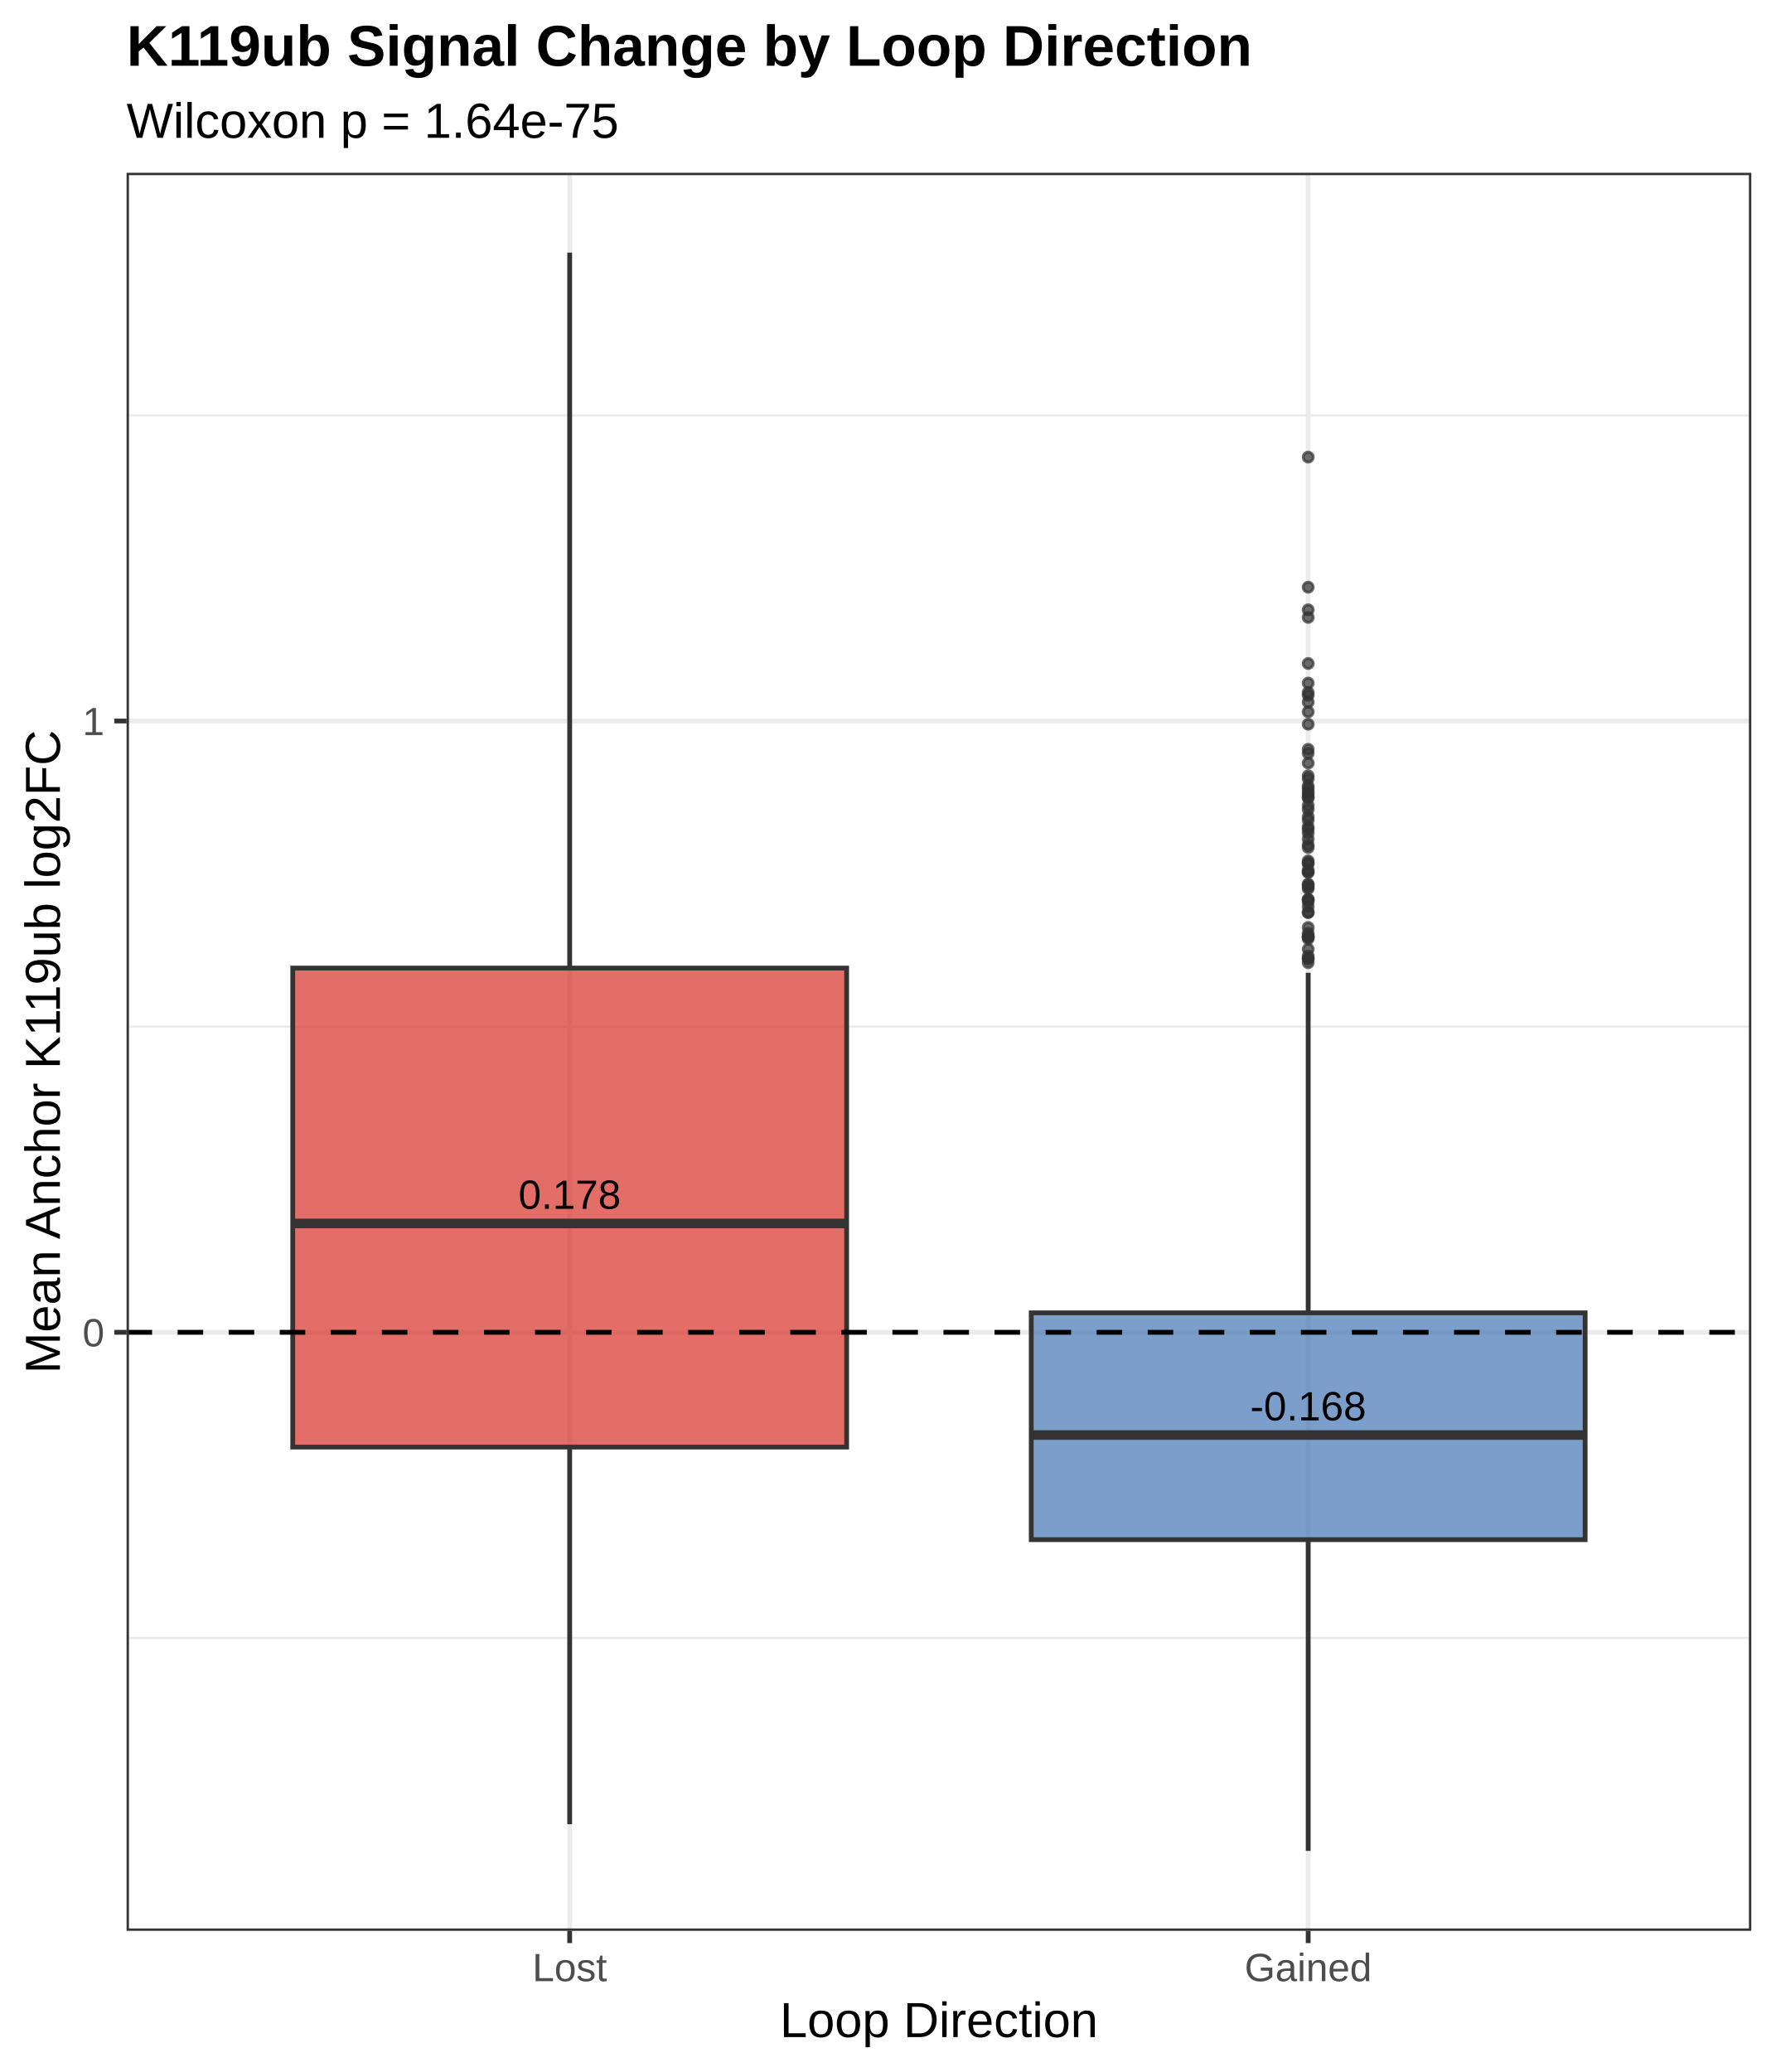
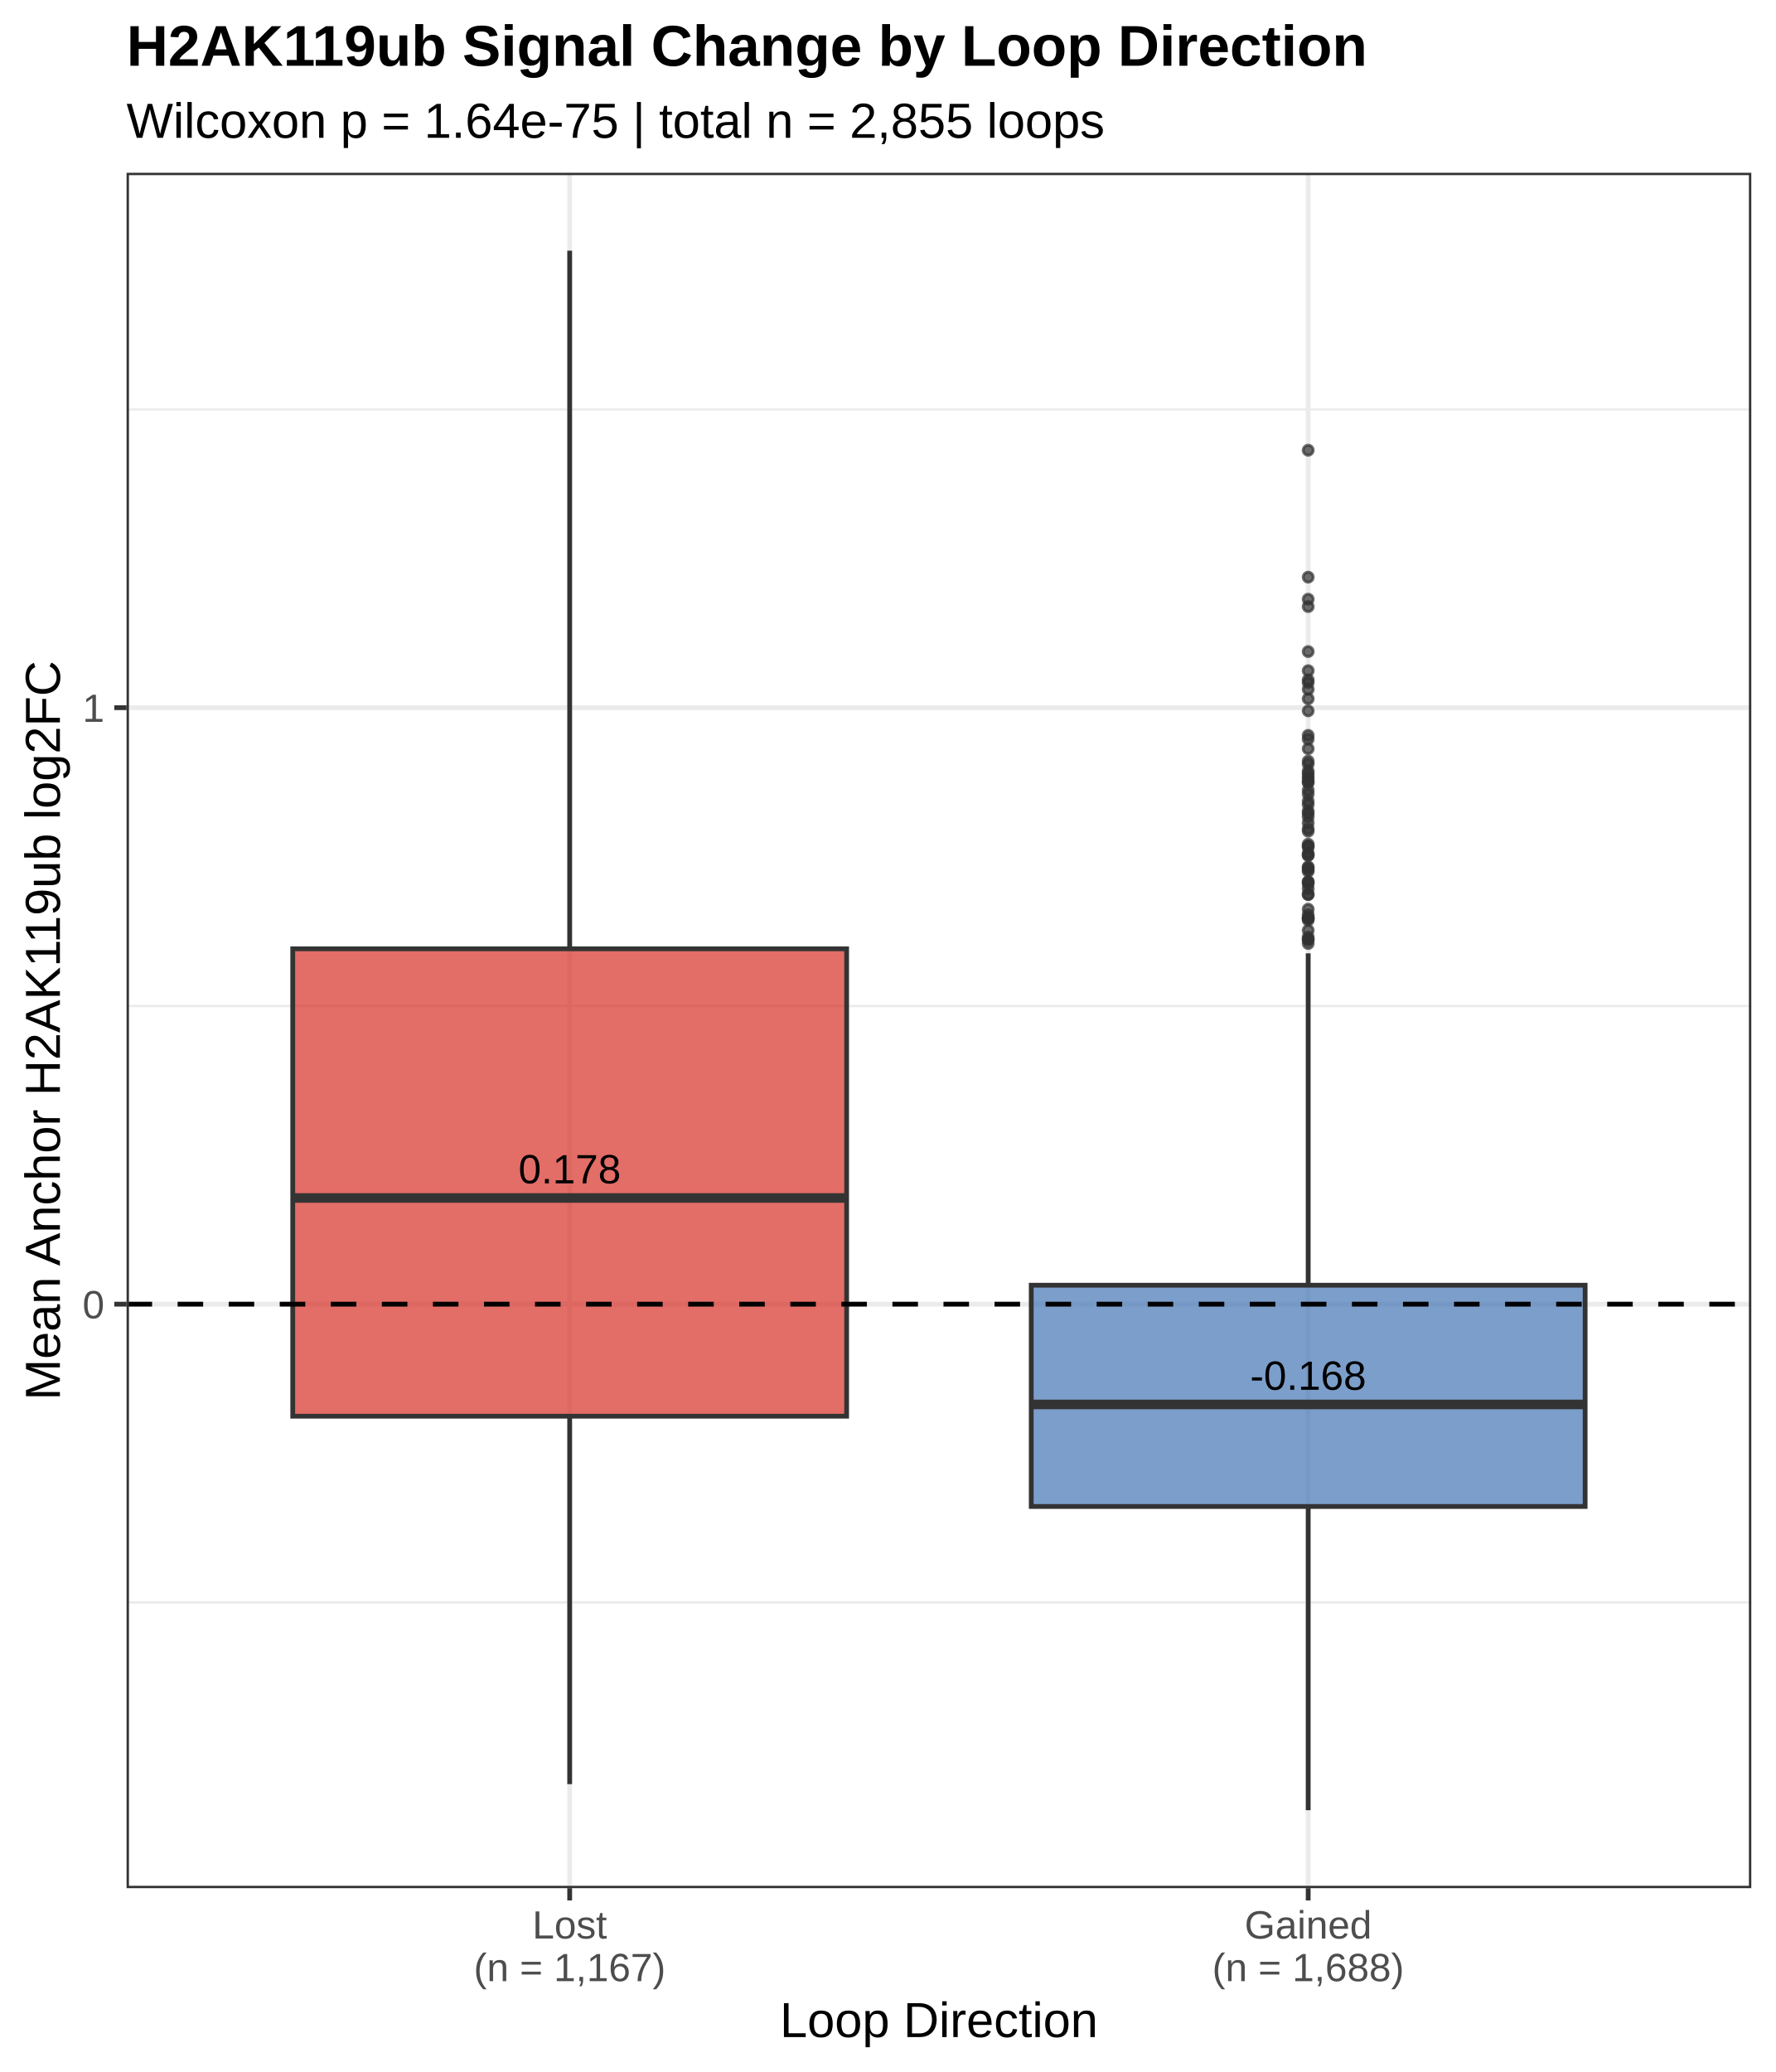
<svg xmlns="http://www.w3.org/2000/svg" width="432.00pt" height="504.00pt" viewBox="0 0 432.00 504.00">
  <g class="svglite">
    <defs>
      <style type="text/css">
    .svglite line, .svglite polyline, .svglite polygon, .svglite path, .svglite rect, .svglite circle {
      fill: none;
      stroke: #000000;
      stroke-linecap: round;
      stroke-linejoin: round;
      stroke-miterlimit: 10.00;
    }
    .svglite text {
      white-space: pre;
    }
    .svglite g.glyphgroup path {
      fill: inherit;
      stroke: none;
    }
  </style>
    </defs>
    <rect width="100%" height="100%" style="stroke: none; fill: #FFFFFF;" />
    <defs>
      <clipPath id="cpMC4wMHw0MzIuMDB8MC4wMHw1MDQuMDA=">
        <rect x="0.00" y="0.00" width="432.00" height="504.00" />
      </clipPath>
    </defs>
    <g clip-path="url(#cpMC4wMHw0MzIuMDB8MC4wMHw1MDQuMDA=)">
-       <rect x="0.00" y="-0" width="432.00" height="504.00" style="stroke-width: 1.16; stroke: #FFFFFF; fill: #FFFFFF;" />
+       <rect x="0.00" y="0.00" width="432.00" height="504.00" style="stroke-width: 1.16; stroke: #FFFFFF; fill: #FFFFFF;" />
    </g>
    <defs>
-       <clipPath id="cpMzAuNzl8NDI2LjAyfDQyLjAyfDQ2OS42NQ==">
-         <rect x="30.79" y="42.02" width="395.23" height="427.64" />
+       <clipPath id="cpMzAuNzl8NDI2LjAyfDQyLjAyfDQ1OS4yOA==">
+         <rect x="30.79" y="42.02" width="395.23" height="417.27" />
      </clipPath>
    </defs>
-     <g clip-path="url(#cpMzAuNzl8NDI2LjAyfDQyLjAyfDQ2OS42NQ==)">
-       <rect x="30.79" y="42.02" width="395.23" height="427.64" style="stroke-width: 1.16; stroke: none; fill: #FFFFFF;" />
-       <polyline points="30.79,398.42 426.02,398.42 " style="stroke-width: 0.58; stroke: #EBEBEB; stroke-linecap: butt;" />
-       <polyline points="30.79,249.72 426.02,249.72 " style="stroke-width: 0.58; stroke: #EBEBEB; stroke-linecap: butt;" />
-       <polyline points="30.79,101.03 426.02,101.03 " style="stroke-width: 0.58; stroke: #EBEBEB; stroke-linecap: butt;" />
-       <polyline points="30.79,324.07 426.02,324.07 " style="stroke-width: 1.16; stroke: #EBEBEB; stroke-linecap: butt;" />
-       <polyline points="30.79,175.38 426.02,175.38 " style="stroke-width: 1.16; stroke: #EBEBEB; stroke-linecap: butt;" />
-       <polyline points="138.58,469.65 138.58,42.02 " style="stroke-width: 1.16; stroke: #EBEBEB; stroke-linecap: butt;" />
-       <polyline points="318.23,469.65 318.23,42.02 " style="stroke-width: 1.16; stroke: #EBEBEB; stroke-linecap: butt;" />
-       <line x1="138.58" y1="235.48" x2="138.58" y2="61.45" style="stroke-width: 1.16; stroke: #333333; stroke-linecap: butt;" />
-       <line x1="138.58" y1="351.99" x2="138.58" y2="443.72" style="stroke-width: 1.16; stroke: #333333; stroke-linecap: butt;" />
-       <polygon points="71.21,235.48 71.21,351.99 205.95,351.99 205.95,235.48 71.21,235.48 " style="stroke-width: 1.16; stroke: #333333; stroke-linecap: butt; stroke-linejoin: miter; fill: #D73027; fill-opacity: 0.70;" />
-       <line x1="71.21" y1="297.60" x2="205.95" y2="297.60" style="stroke-width: 2.33; stroke: #333333; stroke-linecap: butt; stroke-linejoin: miter;" />
-       <circle cx="318.23" cy="183.22" r="1.21" style="stroke-width: 0.71; stroke: #333333; stroke-opacity: 0.70; fill: #333333; fill-opacity: 0.70;" />
-       <circle cx="318.23" cy="212.18" r="1.21" style="stroke-width: 0.71; stroke: #333333; stroke-opacity: 0.70; fill: #333333; fill-opacity: 0.70;" />
-       <circle cx="318.23" cy="201.70" r="1.21" style="stroke-width: 0.71; stroke: #333333; stroke-opacity: 0.70; fill: #333333; fill-opacity: 0.70;" />
-       <circle cx="318.23" cy="228.35" r="1.21" style="stroke-width: 0.71; stroke: #333333; stroke-opacity: 0.70; fill: #333333; fill-opacity: 0.70;" />
-       <circle cx="318.23" cy="161.39" r="1.21" style="stroke-width: 0.71; stroke: #333333; stroke-opacity: 0.70; fill: #333333; fill-opacity: 0.70;" />
-       <circle cx="318.23" cy="166.15" r="1.21" style="stroke-width: 0.71; stroke: #333333; stroke-opacity: 0.70; fill: #333333; fill-opacity: 0.70;" />
-       <circle cx="318.23" cy="201.18" r="1.21" style="stroke-width: 0.71; stroke: #333333; stroke-opacity: 0.70; fill: #333333; fill-opacity: 0.70;" />
-       <circle cx="318.23" cy="150.18" r="1.21" style="stroke-width: 0.71; stroke: #333333; stroke-opacity: 0.70; fill: #333333; fill-opacity: 0.70;" />
-       <circle cx="318.23" cy="216.17" r="1.21" style="stroke-width: 0.71; stroke: #333333; stroke-opacity: 0.70; fill: #333333; fill-opacity: 0.70;" />
-       <circle cx="318.23" cy="199.52" r="1.21" style="stroke-width: 0.71; stroke: #333333; stroke-opacity: 0.70; fill: #333333; fill-opacity: 0.70;" />
-       <circle cx="318.23" cy="168.43" r="1.21" style="stroke-width: 0.71; stroke: #333333; stroke-opacity: 0.70; fill: #333333; fill-opacity: 0.70;" />
-       <circle cx="318.23" cy="198.67" r="1.21" style="stroke-width: 0.71; stroke: #333333; stroke-opacity: 0.70; fill: #333333; fill-opacity: 0.70;" />
-       <circle cx="318.23" cy="142.83" r="1.21" style="stroke-width: 0.71; stroke: #333333; stroke-opacity: 0.70; fill: #333333; fill-opacity: 0.70;" />
-       <circle cx="318.23" cy="218.79" r="1.21" style="stroke-width: 0.71; stroke: #333333; stroke-opacity: 0.70; fill: #333333; fill-opacity: 0.70;" />
-       <circle cx="318.23" cy="211.65" r="1.21" style="stroke-width: 0.71; stroke: #333333; stroke-opacity: 0.70; fill: #333333; fill-opacity: 0.70;" />
-       <circle cx="318.23" cy="219.29" r="1.21" style="stroke-width: 0.71; stroke: #333333; stroke-opacity: 0.70; fill: #333333; fill-opacity: 0.70;" />
-       <circle cx="318.23" cy="188.69" r="1.21" style="stroke-width: 0.71; stroke: #333333; stroke-opacity: 0.70; fill: #333333; fill-opacity: 0.70;" />
-       <circle cx="318.23" cy="227.80" r="1.21" style="stroke-width: 0.71; stroke: #333333; stroke-opacity: 0.70; fill: #333333; fill-opacity: 0.70;" />
-       <circle cx="318.23" cy="221.93" r="1.21" style="stroke-width: 0.71; stroke: #333333; stroke-opacity: 0.70; fill: #333333; fill-opacity: 0.70;" />
-       <circle cx="318.23" cy="215.74" r="1.21" style="stroke-width: 0.71; stroke: #333333; stroke-opacity: 0.70; fill: #333333; fill-opacity: 0.70;" />
-       <circle cx="318.23" cy="212.17" r="1.21" style="stroke-width: 0.71; stroke: #333333; stroke-opacity: 0.70; fill: #333333; fill-opacity: 0.70;" />
-       <circle cx="318.23" cy="185.60" r="1.21" style="stroke-width: 0.71; stroke: #333333; stroke-opacity: 0.70; fill: #333333; fill-opacity: 0.70;" />
-       <circle cx="318.23" cy="215.05" r="1.21" style="stroke-width: 0.71; stroke: #333333; stroke-opacity: 0.70; fill: #333333; fill-opacity: 0.70;" />
-       <circle cx="318.23" cy="196.91" r="1.21" style="stroke-width: 0.71; stroke: #333333; stroke-opacity: 0.70; fill: #333333; fill-opacity: 0.70;" />
-       <circle cx="318.23" cy="227.85" r="1.21" style="stroke-width: 0.71; stroke: #333333; stroke-opacity: 0.70; fill: #333333; fill-opacity: 0.70;" />
-       <circle cx="318.23" cy="193.16" r="1.21" style="stroke-width: 0.71; stroke: #333333; stroke-opacity: 0.70; fill: #333333; fill-opacity: 0.70;" />
-       <circle cx="318.23" cy="215.28" r="1.21" style="stroke-width: 0.71; stroke: #333333; stroke-opacity: 0.70; fill: #333333; fill-opacity: 0.70;" />
-       <circle cx="318.23" cy="225.61" r="1.21" style="stroke-width: 0.71; stroke: #333333; stroke-opacity: 0.70; fill: #333333; fill-opacity: 0.70;" />
-       <circle cx="318.23" cy="232.55" r="1.21" style="stroke-width: 0.71; stroke: #333333; stroke-opacity: 0.70; fill: #333333; fill-opacity: 0.70;" />
-       <circle cx="318.23" cy="220.52" r="1.21" style="stroke-width: 0.71; stroke: #333333; stroke-opacity: 0.70; fill: #333333; fill-opacity: 0.70;" />
-       <circle cx="318.23" cy="176.16" r="1.21" style="stroke-width: 0.71; stroke: #333333; stroke-opacity: 0.70; fill: #333333; fill-opacity: 0.70;" />
-       <circle cx="318.23" cy="233.22" r="1.21" style="stroke-width: 0.71; stroke: #333333; stroke-opacity: 0.70; fill: #333333; fill-opacity: 0.70;" />
-       <circle cx="318.23" cy="111.19" r="1.21" style="stroke-width: 0.71; stroke: #333333; stroke-opacity: 0.70; fill: #333333; fill-opacity: 0.70;" />
-       <circle cx="318.23" cy="173.15" r="1.21" style="stroke-width: 0.71; stroke: #333333; stroke-opacity: 0.70; fill: #333333; fill-opacity: 0.70;" />
-       <circle cx="318.23" cy="227.83" r="1.21" style="stroke-width: 0.71; stroke: #333333; stroke-opacity: 0.70; fill: #333333; fill-opacity: 0.70;" />
-       <circle cx="318.23" cy="148.33" r="1.21" style="stroke-width: 0.71; stroke: #333333; stroke-opacity: 0.70; fill: #333333; fill-opacity: 0.70;" />
-       <circle cx="318.23" cy="233.15" r="1.21" style="stroke-width: 0.71; stroke: #333333; stroke-opacity: 0.70; fill: #333333; fill-opacity: 0.70;" />
-       <circle cx="318.23" cy="227.00" r="1.21" style="stroke-width: 0.71; stroke: #333333; stroke-opacity: 0.70; fill: #333333; fill-opacity: 0.70;" />
-       <circle cx="318.23" cy="189.43" r="1.21" style="stroke-width: 0.71; stroke: #333333; stroke-opacity: 0.70; fill: #333333; fill-opacity: 0.70;" />
-       <circle cx="318.23" cy="230.88" r="1.21" style="stroke-width: 0.71; stroke: #333333; stroke-opacity: 0.70; fill: #333333; fill-opacity: 0.70;" />
-       <circle cx="318.23" cy="204.09" r="1.21" style="stroke-width: 0.71; stroke: #333333; stroke-opacity: 0.70; fill: #333333; fill-opacity: 0.70;" />
-       <circle cx="318.23" cy="206.17" r="1.21" style="stroke-width: 0.71; stroke: #333333; stroke-opacity: 0.70; fill: #333333; fill-opacity: 0.70;" />
-       <circle cx="318.23" cy="192.57" r="1.21" style="stroke-width: 0.71; stroke: #333333; stroke-opacity: 0.70; fill: #333333; fill-opacity: 0.70;" />
-       <circle cx="318.23" cy="182.27" r="1.21" style="stroke-width: 0.71; stroke: #333333; stroke-opacity: 0.70; fill: #333333; fill-opacity: 0.70;" />
-       <circle cx="318.23" cy="191.20" r="1.21" style="stroke-width: 0.71; stroke: #333333; stroke-opacity: 0.70; fill: #333333; fill-opacity: 0.70;" />
-       <circle cx="318.23" cy="195.92" r="1.21" style="stroke-width: 0.71; stroke: #333333; stroke-opacity: 0.70; fill: #333333; fill-opacity: 0.70;" />
-       <circle cx="318.23" cy="209.40" r="1.21" style="stroke-width: 0.71; stroke: #333333; stroke-opacity: 0.70; fill: #333333; fill-opacity: 0.70;" />
-       <circle cx="318.23" cy="234.17" r="1.21" style="stroke-width: 0.71; stroke: #333333; stroke-opacity: 0.70; fill: #333333; fill-opacity: 0.70;" />
-       <circle cx="318.23" cy="218.78" r="1.21" style="stroke-width: 0.71; stroke: #333333; stroke-opacity: 0.70; fill: #333333; fill-opacity: 0.70;" />
-       <circle cx="318.23" cy="221.97" r="1.21" style="stroke-width: 0.71; stroke: #333333; stroke-opacity: 0.70; fill: #333333; fill-opacity: 0.70;" />
-       <circle cx="318.23" cy="210.10" r="1.21" style="stroke-width: 0.71; stroke: #333333; stroke-opacity: 0.70; fill: #333333; fill-opacity: 0.70;" />
-       <circle cx="318.23" cy="169.13" r="1.21" style="stroke-width: 0.71; stroke: #333333; stroke-opacity: 0.70; fill: #333333; fill-opacity: 0.70;" />
-       <circle cx="318.23" cy="202.61" r="1.21" style="stroke-width: 0.71; stroke: #333333; stroke-opacity: 0.70; fill: #333333; fill-opacity: 0.70;" />
-       <circle cx="318.23" cy="193.89" r="1.21" style="stroke-width: 0.71; stroke: #333333; stroke-opacity: 0.70; fill: #333333; fill-opacity: 0.70;" />
-       <circle cx="318.23" cy="205.55" r="1.21" style="stroke-width: 0.71; stroke: #333333; stroke-opacity: 0.70; fill: #333333; fill-opacity: 0.70;" />
-       <circle cx="318.23" cy="170.79" r="1.21" style="stroke-width: 0.71; stroke: #333333; stroke-opacity: 0.70; fill: #333333; fill-opacity: 0.70;" />
-       <circle cx="318.23" cy="191.81" r="1.21" style="stroke-width: 0.71; stroke: #333333; stroke-opacity: 0.70; fill: #333333; fill-opacity: 0.70;" />
-       <circle cx="318.23" cy="194.05" r="1.21" style="stroke-width: 0.71; stroke: #333333; stroke-opacity: 0.70; fill: #333333; fill-opacity: 0.70;" />
-       <circle cx="318.23" cy="209.88" r="1.21" style="stroke-width: 0.71; stroke: #333333; stroke-opacity: 0.70; fill: #333333; fill-opacity: 0.70;" />
-       <line x1="318.23" y1="319.34" x2="318.23" y2="236.62" style="stroke-width: 1.16; stroke: #333333; stroke-linecap: butt;" />
-       <line x1="318.23" y1="374.51" x2="318.23" y2="450.21" style="stroke-width: 1.16; stroke: #333333; stroke-linecap: butt;" />
-       <polygon points="250.86,319.34 250.86,374.51 385.60,374.51 385.60,319.34 250.86,319.34 " style="stroke-width: 1.16; stroke: #333333; stroke-linecap: butt; stroke-linejoin: miter; fill: #4575B4; fill-opacity: 0.70;" />
-       <line x1="250.86" y1="349.06" x2="385.60" y2="349.06" style="stroke-width: 2.33; stroke: #333333; stroke-linecap: butt; stroke-linejoin: miter;" />
-       <line x1="30.79" y1="324.07" x2="426.02" y2="324.07" style="stroke-width: 1.16; stroke-dasharray: 6.21,6.21; stroke-linecap: butt;" />
-       <text x="138.58" y="294.04" text-anchor="middle" style="font-size: 9.96px; font-family: &quot;Arial&quot;;" textLength="24.89px" lengthAdjust="spacingAndGlyphs">0.178</text>
-       <text x="318.23" y="345.50" text-anchor="middle" style="font-size: 9.96px; font-family: &quot;Arial&quot;;" textLength="28.20px" lengthAdjust="spacingAndGlyphs">-0.168</text>
-       <rect x="30.79" y="42.02" width="395.23" height="427.64" style="stroke-width: 1.16; stroke: #333333;" />
+     <g clip-path="url(#cpMzAuNzl8NDI2LjAyfDQyLjAyfDQ1OS4yOA==)">
+       <rect x="30.79" y="42.02" width="395.23" height="417.27" style="stroke-width: 1.16; stroke: none; fill: #FFFFFF;" />
+       <polyline points="30.79,389.78 426.02,389.78 " style="stroke-width: 0.58; stroke: #EBEBEB; stroke-linecap: butt;" />
+       <polyline points="30.79,244.69 426.02,244.69 " style="stroke-width: 0.58; stroke: #EBEBEB; stroke-linecap: butt;" />
+       <polyline points="30.79,99.60 426.02,99.60 " style="stroke-width: 0.58; stroke: #EBEBEB; stroke-linecap: butt;" />
+       <polyline points="30.79,317.23 426.02,317.23 " style="stroke-width: 1.16; stroke: #EBEBEB; stroke-linecap: butt;" />
+       <polyline points="30.79,172.14 426.02,172.14 " style="stroke-width: 1.16; stroke: #EBEBEB; stroke-linecap: butt;" />
+       <polyline points="138.58,459.28 138.58,42.02 " style="stroke-width: 1.16; stroke: #EBEBEB; stroke-linecap: butt;" />
+       <polyline points="318.23,459.28 318.23,42.02 " style="stroke-width: 1.16; stroke: #EBEBEB; stroke-linecap: butt;" />
+       <line x1="138.58" y1="230.79" x2="138.58" y2="60.98" style="stroke-width: 1.16; stroke: #333333; stroke-linecap: butt;" />
+       <line x1="138.58" y1="344.48" x2="138.58" y2="433.98" style="stroke-width: 1.16; stroke: #333333; stroke-linecap: butt;" />
+       <polygon points="71.21,230.79 71.21,344.48 205.95,344.48 205.95,230.79 71.21,230.79 " style="stroke-width: 1.16; stroke: #333333; stroke-linecap: butt; stroke-linejoin: miter; fill: #D73027; fill-opacity: 0.70;" />
+       <line x1="71.21" y1="291.40" x2="205.95" y2="291.40" style="stroke-width: 2.33; stroke: #333333; stroke-linecap: butt; stroke-linejoin: miter;" />
+       <circle cx="318.23" cy="179.80" r="1.21" style="stroke-width: 0.71; stroke: #333333; stroke-opacity: 0.70; fill: #333333; fill-opacity: 0.70;" />
+       <circle cx="318.23" cy="208.05" r="1.21" style="stroke-width: 0.71; stroke: #333333; stroke-opacity: 0.70; fill: #333333; fill-opacity: 0.70;" />
+       <circle cx="318.23" cy="197.83" r="1.21" style="stroke-width: 0.71; stroke: #333333; stroke-opacity: 0.70; fill: #333333; fill-opacity: 0.70;" />
+       <circle cx="318.23" cy="223.83" r="1.21" style="stroke-width: 0.71; stroke: #333333; stroke-opacity: 0.70; fill: #333333; fill-opacity: 0.70;" />
+       <circle cx="318.23" cy="158.49" r="1.21" style="stroke-width: 0.71; stroke: #333333; stroke-opacity: 0.70; fill: #333333; fill-opacity: 0.70;" />
+       <circle cx="318.23" cy="163.14" r="1.21" style="stroke-width: 0.71; stroke: #333333; stroke-opacity: 0.70; fill: #333333; fill-opacity: 0.70;" />
+       <circle cx="318.23" cy="197.32" r="1.21" style="stroke-width: 0.71; stroke: #333333; stroke-opacity: 0.70; fill: #333333; fill-opacity: 0.70;" />
+       <circle cx="318.23" cy="147.55" r="1.21" style="stroke-width: 0.71; stroke: #333333; stroke-opacity: 0.70; fill: #333333; fill-opacity: 0.70;" />
+       <circle cx="318.23" cy="211.95" r="1.21" style="stroke-width: 0.71; stroke: #333333; stroke-opacity: 0.70; fill: #333333; fill-opacity: 0.70;" />
+       <circle cx="318.23" cy="195.71" r="1.21" style="stroke-width: 0.71; stroke: #333333; stroke-opacity: 0.70; fill: #333333; fill-opacity: 0.70;" />
+       <circle cx="318.23" cy="165.37" r="1.21" style="stroke-width: 0.71; stroke: #333333; stroke-opacity: 0.70; fill: #333333; fill-opacity: 0.70;" />
+       <circle cx="318.23" cy="194.88" r="1.21" style="stroke-width: 0.71; stroke: #333333; stroke-opacity: 0.70; fill: #333333; fill-opacity: 0.70;" />
+       <circle cx="318.23" cy="140.39" r="1.21" style="stroke-width: 0.71; stroke: #333333; stroke-opacity: 0.70; fill: #333333; fill-opacity: 0.70;" />
+       <circle cx="318.23" cy="214.50" r="1.21" style="stroke-width: 0.71; stroke: #333333; stroke-opacity: 0.70; fill: #333333; fill-opacity: 0.70;" />
+       <circle cx="318.23" cy="207.54" r="1.21" style="stroke-width: 0.71; stroke: #333333; stroke-opacity: 0.70; fill: #333333; fill-opacity: 0.70;" />
+       <circle cx="318.23" cy="214.99" r="1.21" style="stroke-width: 0.71; stroke: #333333; stroke-opacity: 0.70; fill: #333333; fill-opacity: 0.70;" />
+       <circle cx="318.23" cy="185.13" r="1.21" style="stroke-width: 0.71; stroke: #333333; stroke-opacity: 0.70; fill: #333333; fill-opacity: 0.70;" />
+       <circle cx="318.23" cy="223.29" r="1.21" style="stroke-width: 0.71; stroke: #333333; stroke-opacity: 0.70; fill: #333333; fill-opacity: 0.70;" />
+       <circle cx="318.23" cy="217.57" r="1.21" style="stroke-width: 0.71; stroke: #333333; stroke-opacity: 0.70; fill: #333333; fill-opacity: 0.70;" />
+       <circle cx="318.23" cy="211.53" r="1.21" style="stroke-width: 0.71; stroke: #333333; stroke-opacity: 0.70; fill: #333333; fill-opacity: 0.70;" />
+       <circle cx="318.23" cy="208.04" r="1.21" style="stroke-width: 0.71; stroke: #333333; stroke-opacity: 0.70; fill: #333333; fill-opacity: 0.70;" />
+       <circle cx="318.23" cy="182.12" r="1.21" style="stroke-width: 0.71; stroke: #333333; stroke-opacity: 0.70; fill: #333333; fill-opacity: 0.70;" />
+       <circle cx="318.23" cy="210.85" r="1.21" style="stroke-width: 0.71; stroke: #333333; stroke-opacity: 0.70; fill: #333333; fill-opacity: 0.70;" />
+       <circle cx="318.23" cy="193.15" r="1.21" style="stroke-width: 0.71; stroke: #333333; stroke-opacity: 0.70; fill: #333333; fill-opacity: 0.70;" />
+       <circle cx="318.23" cy="223.35" r="1.21" style="stroke-width: 0.71; stroke: #333333; stroke-opacity: 0.70; fill: #333333; fill-opacity: 0.70;" />
+       <circle cx="318.23" cy="189.50" r="1.21" style="stroke-width: 0.71; stroke: #333333; stroke-opacity: 0.70; fill: #333333; fill-opacity: 0.70;" />
+       <circle cx="318.23" cy="211.08" r="1.21" style="stroke-width: 0.71; stroke: #333333; stroke-opacity: 0.70; fill: #333333; fill-opacity: 0.70;" />
+       <circle cx="318.23" cy="221.16" r="1.21" style="stroke-width: 0.71; stroke: #333333; stroke-opacity: 0.70; fill: #333333; fill-opacity: 0.70;" />
+       <circle cx="318.23" cy="227.93" r="1.21" style="stroke-width: 0.71; stroke: #333333; stroke-opacity: 0.70; fill: #333333; fill-opacity: 0.70;" />
+       <circle cx="318.23" cy="216.19" r="1.21" style="stroke-width: 0.71; stroke: #333333; stroke-opacity: 0.70; fill: #333333; fill-opacity: 0.70;" />
+       <circle cx="318.23" cy="172.91" r="1.21" style="stroke-width: 0.71; stroke: #333333; stroke-opacity: 0.70; fill: #333333; fill-opacity: 0.70;" />
+       <circle cx="318.23" cy="228.59" r="1.21" style="stroke-width: 0.71; stroke: #333333; stroke-opacity: 0.70; fill: #333333; fill-opacity: 0.70;" />
+       <circle cx="318.23" cy="109.51" r="1.21" style="stroke-width: 0.71; stroke: #333333; stroke-opacity: 0.70; fill: #333333; fill-opacity: 0.70;" />
+       <circle cx="318.23" cy="169.97" r="1.21" style="stroke-width: 0.71; stroke: #333333; stroke-opacity: 0.70; fill: #333333; fill-opacity: 0.70;" />
+       <circle cx="318.23" cy="223.33" r="1.21" style="stroke-width: 0.71; stroke: #333333; stroke-opacity: 0.70; fill: #333333; fill-opacity: 0.70;" />
+       <circle cx="318.23" cy="145.75" r="1.21" style="stroke-width: 0.71; stroke: #333333; stroke-opacity: 0.70; fill: #333333; fill-opacity: 0.70;" />
+       <circle cx="318.23" cy="228.51" r="1.21" style="stroke-width: 0.71; stroke: #333333; stroke-opacity: 0.70; fill: #333333; fill-opacity: 0.70;" />
+       <circle cx="318.23" cy="222.51" r="1.21" style="stroke-width: 0.71; stroke: #333333; stroke-opacity: 0.70; fill: #333333; fill-opacity: 0.70;" />
+       <circle cx="318.23" cy="185.85" r="1.21" style="stroke-width: 0.71; stroke: #333333; stroke-opacity: 0.70; fill: #333333; fill-opacity: 0.70;" />
+       <circle cx="318.23" cy="226.30" r="1.21" style="stroke-width: 0.71; stroke: #333333; stroke-opacity: 0.70; fill: #333333; fill-opacity: 0.70;" />
+       <circle cx="318.23" cy="200.16" r="1.21" style="stroke-width: 0.71; stroke: #333333; stroke-opacity: 0.70; fill: #333333; fill-opacity: 0.70;" />
+       <circle cx="318.23" cy="202.19" r="1.21" style="stroke-width: 0.71; stroke: #333333; stroke-opacity: 0.70; fill: #333333; fill-opacity: 0.70;" />
+       <circle cx="318.23" cy="188.92" r="1.21" style="stroke-width: 0.71; stroke: #333333; stroke-opacity: 0.70; fill: #333333; fill-opacity: 0.70;" />
+       <circle cx="318.23" cy="178.87" r="1.21" style="stroke-width: 0.71; stroke: #333333; stroke-opacity: 0.70; fill: #333333; fill-opacity: 0.70;" />
+       <circle cx="318.23" cy="187.58" r="1.21" style="stroke-width: 0.71; stroke: #333333; stroke-opacity: 0.70; fill: #333333; fill-opacity: 0.70;" />
+       <circle cx="318.23" cy="192.19" r="1.21" style="stroke-width: 0.71; stroke: #333333; stroke-opacity: 0.70; fill: #333333; fill-opacity: 0.70;" />
+       <circle cx="318.23" cy="205.34" r="1.21" style="stroke-width: 0.71; stroke: #333333; stroke-opacity: 0.70; fill: #333333; fill-opacity: 0.70;" />
+       <circle cx="318.23" cy="229.51" r="1.21" style="stroke-width: 0.71; stroke: #333333; stroke-opacity: 0.70; fill: #333333; fill-opacity: 0.70;" />
+       <circle cx="318.23" cy="214.49" r="1.21" style="stroke-width: 0.71; stroke: #333333; stroke-opacity: 0.70; fill: #333333; fill-opacity: 0.70;" />
+       <circle cx="318.23" cy="217.60" r="1.21" style="stroke-width: 0.71; stroke: #333333; stroke-opacity: 0.70; fill: #333333; fill-opacity: 0.70;" />
+       <circle cx="318.23" cy="206.03" r="1.21" style="stroke-width: 0.71; stroke: #333333; stroke-opacity: 0.70; fill: #333333; fill-opacity: 0.70;" />
+       <circle cx="318.23" cy="166.04" r="1.21" style="stroke-width: 0.71; stroke: #333333; stroke-opacity: 0.70; fill: #333333; fill-opacity: 0.70;" />
+       <circle cx="318.23" cy="198.71" r="1.21" style="stroke-width: 0.71; stroke: #333333; stroke-opacity: 0.70; fill: #333333; fill-opacity: 0.70;" />
+       <circle cx="318.23" cy="190.20" r="1.21" style="stroke-width: 0.71; stroke: #333333; stroke-opacity: 0.70; fill: #333333; fill-opacity: 0.70;" />
+       <circle cx="318.23" cy="201.59" r="1.21" style="stroke-width: 0.71; stroke: #333333; stroke-opacity: 0.70; fill: #333333; fill-opacity: 0.70;" />
+       <circle cx="318.23" cy="167.67" r="1.21" style="stroke-width: 0.71; stroke: #333333; stroke-opacity: 0.70; fill: #333333; fill-opacity: 0.70;" />
+       <circle cx="318.23" cy="188.18" r="1.21" style="stroke-width: 0.71; stroke: #333333; stroke-opacity: 0.70; fill: #333333; fill-opacity: 0.70;" />
+       <circle cx="318.23" cy="190.37" r="1.21" style="stroke-width: 0.71; stroke: #333333; stroke-opacity: 0.70; fill: #333333; fill-opacity: 0.70;" />
+       <circle cx="318.23" cy="205.81" r="1.21" style="stroke-width: 0.71; stroke: #333333; stroke-opacity: 0.70; fill: #333333; fill-opacity: 0.70;" />
+       <line x1="318.23" y1="312.62" x2="318.23" y2="231.90" style="stroke-width: 1.16; stroke: #333333; stroke-linecap: butt;" />
+       <line x1="318.23" y1="366.44" x2="318.23" y2="440.32" style="stroke-width: 1.16; stroke: #333333; stroke-linecap: butt;" />
+       <polygon points="250.86,312.62 250.86,366.44 385.60,366.44 385.60,312.62 250.86,312.62 " style="stroke-width: 1.16; stroke: #333333; stroke-linecap: butt; stroke-linejoin: miter; fill: #4575B4; fill-opacity: 0.70;" />
+       <line x1="250.86" y1="341.62" x2="385.60" y2="341.62" style="stroke-width: 2.33; stroke: #333333; stroke-linecap: butt; stroke-linejoin: miter;" />
+       <line x1="30.79" y1="317.23" x2="426.02" y2="317.23" style="stroke-width: 1.16; stroke-dasharray: 6.21,6.21; stroke-linecap: butt;" />
+       <text x="138.58" y="287.84" text-anchor="middle" style="font-size: 9.96px; font-family: &quot;Arial&quot;;" textLength="24.89px" lengthAdjust="spacingAndGlyphs">0.178</text>
+       <text x="318.23" y="338.06" text-anchor="middle" style="font-size: 9.96px; font-family: &quot;Arial&quot;;" textLength="28.20px" lengthAdjust="spacingAndGlyphs">-0.168</text>
+       <rect x="30.79" y="42.02" width="395.23" height="417.27" style="stroke-width: 1.16; stroke: #333333;" />
    </g>
    <g clip-path="url(#cpMC4wMHw0MzIuMDB8MC4wMHw1MDQuMDA=)">
-       <text x="25.41" y="327.50" text-anchor="end" style="font-size: 9.60px;fill: #4D4D4D; font-family: &quot;Arial&quot;;" textLength="5.33px" lengthAdjust="spacingAndGlyphs">0</text>
-       <text x="25.41" y="178.81" text-anchor="end" style="font-size: 9.60px;fill: #4D4D4D; font-family: &quot;Arial&quot;;" textLength="5.33px" lengthAdjust="spacingAndGlyphs">1</text>
-       <polyline points="27.80,324.07 30.79,324.07 " style="stroke-width: 1.16; stroke: #333333; stroke-linecap: butt;" />
-       <polyline points="27.80,175.38 30.79,175.38 " style="stroke-width: 1.16; stroke: #333333; stroke-linecap: butt;" />
-       <polyline points="138.58,472.64 138.58,469.65 " style="stroke-width: 1.16; stroke: #333333; stroke-linecap: butt;" />
-       <polyline points="318.23,472.64 318.23,469.65 " style="stroke-width: 1.16; stroke: #333333; stroke-linecap: butt;" />
-       <text x="138.58" y="481.90" text-anchor="middle" style="font-size: 9.60px;fill: #4D4D4D; font-family: &quot;Arial&quot;;" textLength="18.12px" lengthAdjust="spacingAndGlyphs">Lost</text>
-       <text x="318.23" y="481.90" text-anchor="middle" style="font-size: 9.60px;fill: #4D4D4D; font-family: &quot;Arial&quot;;" textLength="30.91px" lengthAdjust="spacingAndGlyphs">Gained</text>
+       <text x="25.41" y="320.67" text-anchor="end" style="font-size: 9.60px;fill: #4D4D4D; font-family: &quot;Arial&quot;;" textLength="5.33px" lengthAdjust="spacingAndGlyphs">0</text>
+       <text x="25.41" y="175.58" text-anchor="end" style="font-size: 9.60px;fill: #4D4D4D; font-family: &quot;Arial&quot;;" textLength="5.33px" lengthAdjust="spacingAndGlyphs">1</text>
+       <polyline points="27.80,317.23 30.79,317.23 " style="stroke-width: 1.16; stroke: #333333; stroke-linecap: butt;" />
+       <polyline points="27.80,172.14 30.79,172.14 " style="stroke-width: 1.16; stroke: #333333; stroke-linecap: butt;" />
+       <polyline points="138.58,462.27 138.58,459.28 " style="stroke-width: 1.16; stroke: #333333; stroke-linecap: butt;" />
+       <polyline points="318.23,462.27 318.23,459.28 " style="stroke-width: 1.16; stroke: #333333; stroke-linecap: butt;" />
+       <text x="138.58" y="471.53" text-anchor="middle" style="font-size: 9.60px;fill: #4D4D4D; font-family: &quot;Arial&quot;;" textLength="18.12px" lengthAdjust="spacingAndGlyphs">Lost</text>
+       <text x="138.58" y="481.90" text-anchor="middle" style="font-size: 9.60px;fill: #4D4D4D; font-family: &quot;Arial&quot;;" textLength="46.64px" lengthAdjust="spacingAndGlyphs">(n = 1,167)</text>
+       <text x="318.23" y="471.53" text-anchor="middle" style="font-size: 9.60px;fill: #4D4D4D; font-family: &quot;Arial&quot;;" textLength="30.91px" lengthAdjust="spacingAndGlyphs">Gained</text>
+       <text x="318.23" y="481.90" text-anchor="middle" style="font-size: 9.60px;fill: #4D4D4D; font-family: &quot;Arial&quot;;" textLength="46.64px" lengthAdjust="spacingAndGlyphs">(n = 1,688)</text>
      <text x="228.41" y="495.50" text-anchor="middle" style="font-size: 12.00px; font-family: &quot;Arial&quot;;" textLength="77.38px" lengthAdjust="spacingAndGlyphs">Loop Direction</text>
-       <text transform="translate(14.57,255.83) rotate(-90)" text-anchor="middle" style="font-size: 12.00px; font-family: &quot;Arial&quot;;" textLength="156.52px" lengthAdjust="spacingAndGlyphs">Mean Anchor K119ub log2FC</text>
-       <text x="30.79" y="33.52" style="font-size: 12.00px; font-family: &quot;Arial&quot;;" textLength="119.72px" lengthAdjust="spacingAndGlyphs">Wilcoxon p = 1.64e-75</text>
-       <text x="30.79" y="16.00" style="font-size: 14.00px; font-weight: bold; font-family: &quot;Arial&quot;;" textLength="273.72px" lengthAdjust="spacingAndGlyphs">K119ub Signal Change by Loop Direction</text>
+       <text transform="translate(14.57,250.65) rotate(-90)" text-anchor="middle" style="font-size: 12.00px; font-family: &quot;Arial&quot;;" textLength="179.86px" lengthAdjust="spacingAndGlyphs">Mean Anchor H2AK119ub log2FC</text>
+       <text x="30.79" y="33.52" style="font-size: 12.00px; font-family: &quot;Arial&quot;;" textLength="251.19px" lengthAdjust="spacingAndGlyphs">Wilcoxon p = 1.64e-75   |   total n = 2,855 loops</text>
+       <text x="30.79" y="16.00" style="font-size: 14.00px; font-weight: bold; font-family: &quot;Arial&quot;;" textLength="301.72px" lengthAdjust="spacingAndGlyphs">H2AK119ub Signal Change by Loop Direction</text>
    </g>
  </g>
</svg>
